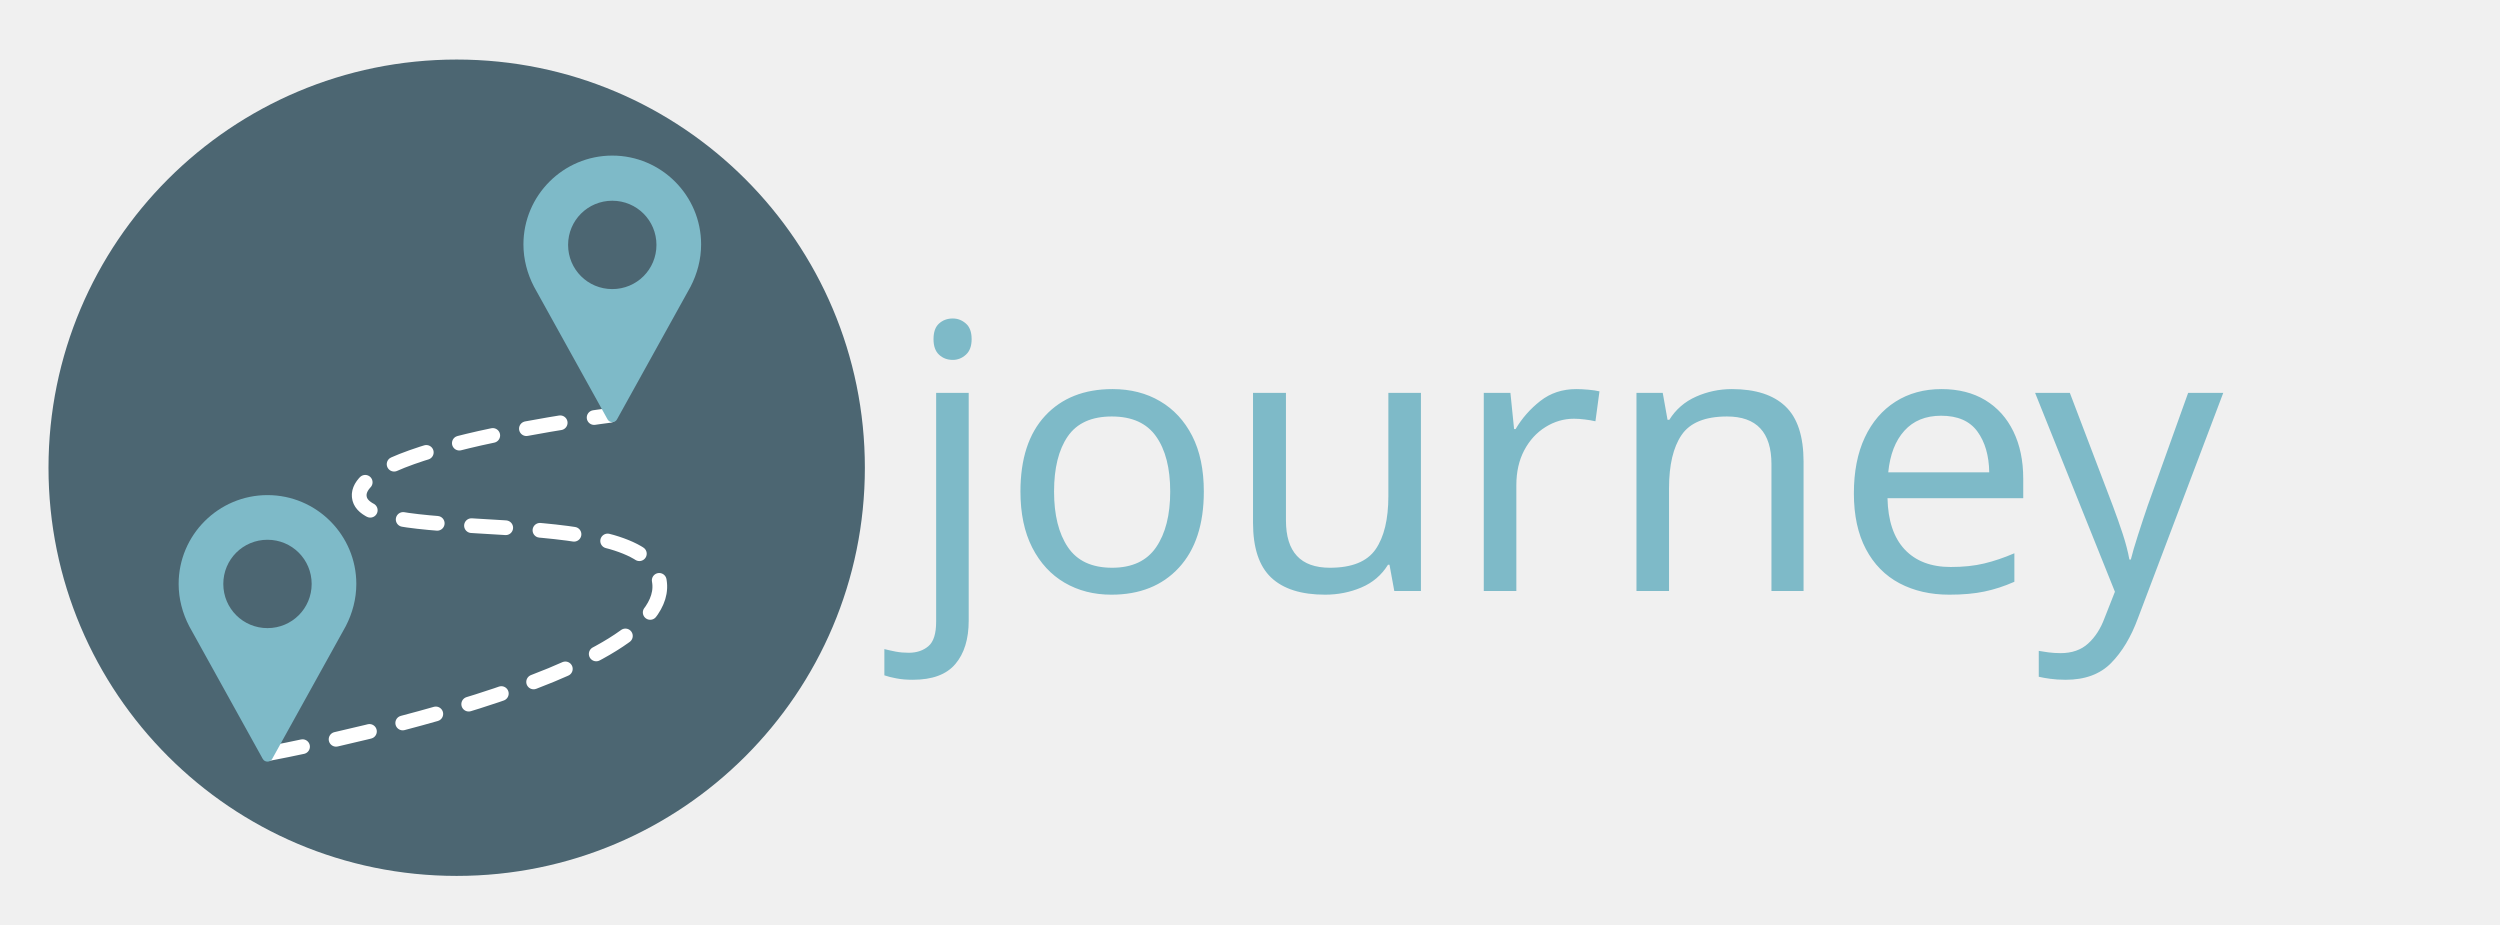
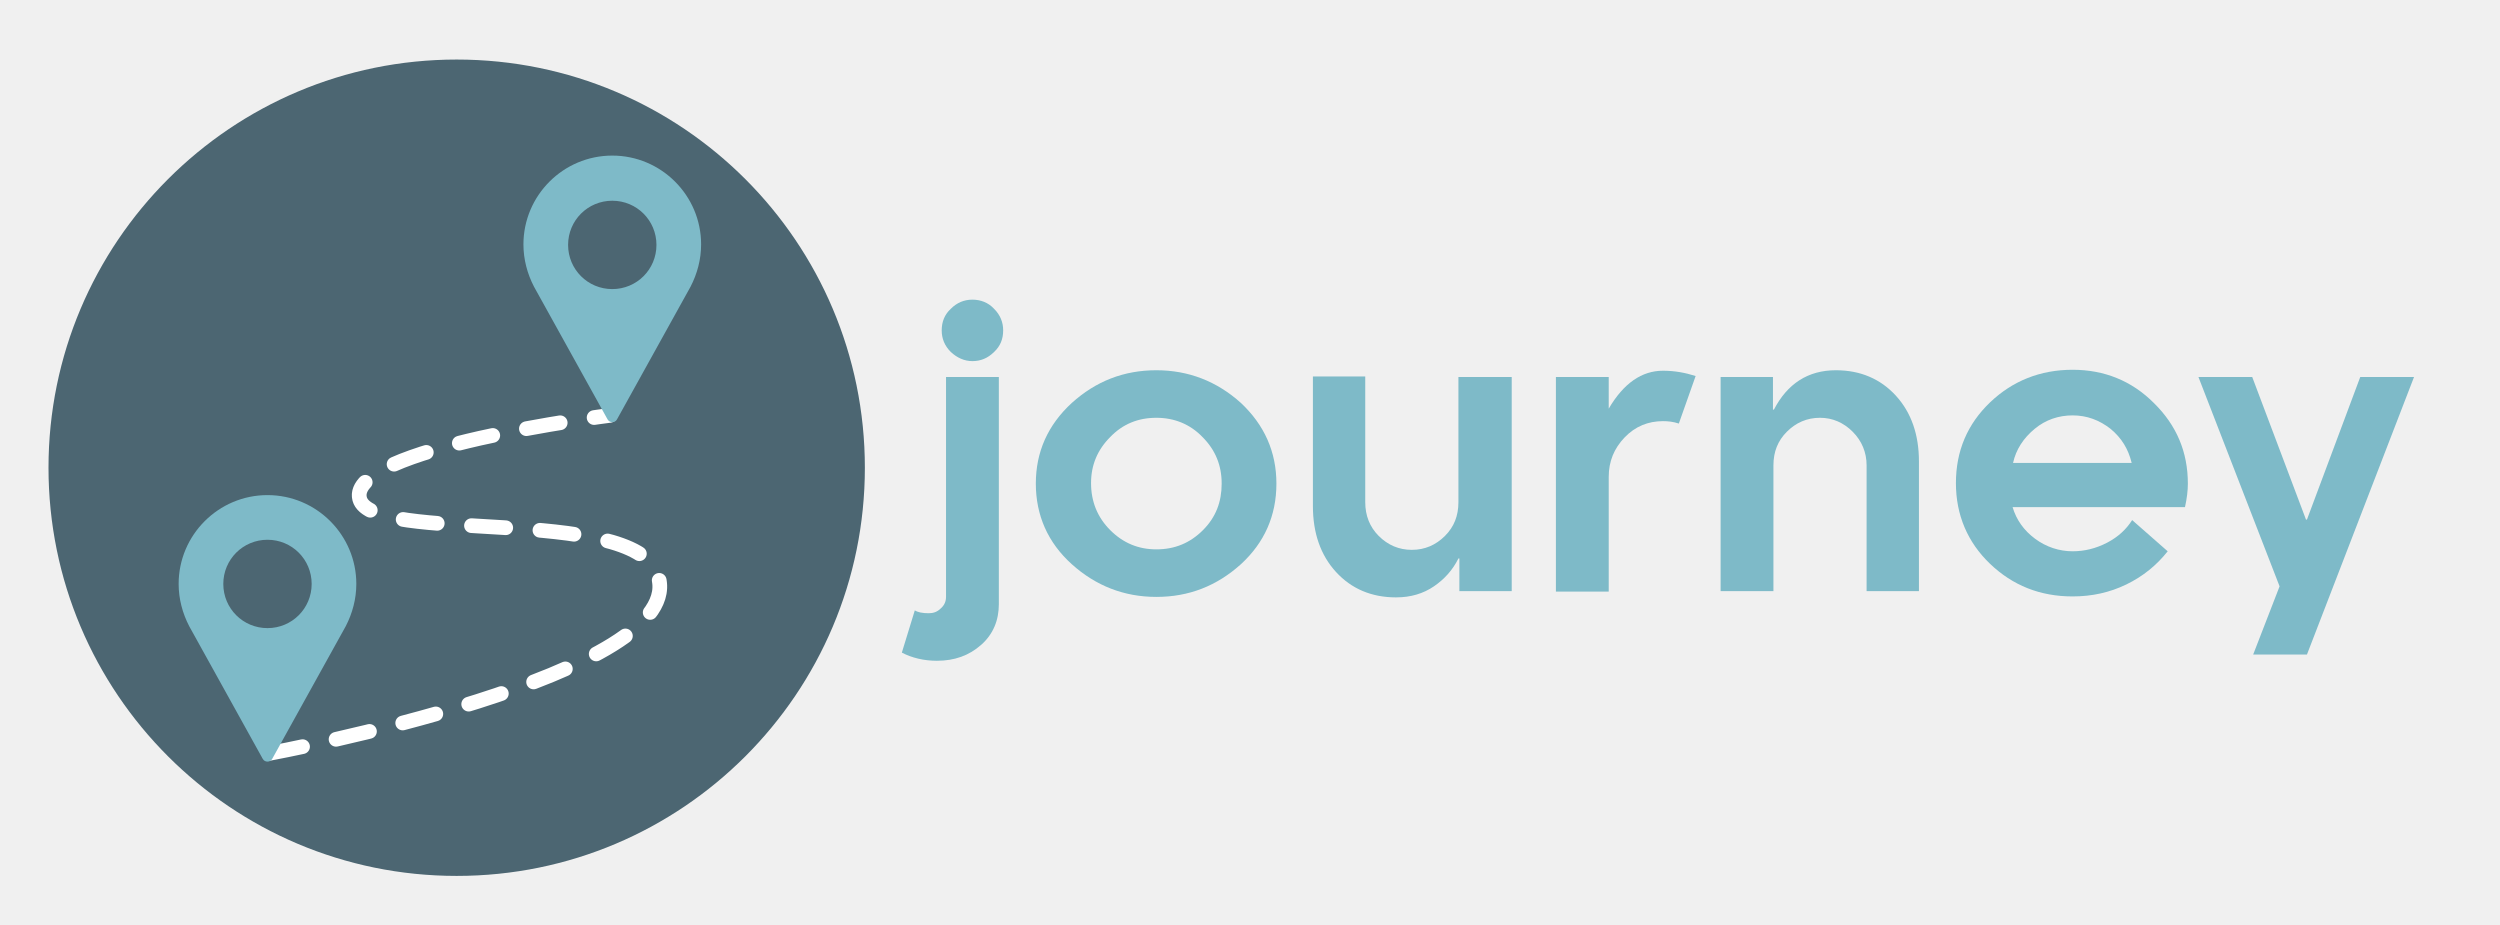
<svg xmlns="http://www.w3.org/2000/svg" version="1.1" id="Main" x="0px" y="0px" viewBox="0 0 520.6 192.6" style="enable-background:new 0 0 520.6 192.6;" xml:space="preserve">
  <style type="text/css">
- 	.st1{fill:#4C6672;}
- 	.st4{fill:#7EBAC8;}
- 	.st9{fill:none;stroke:#FFFFFF;stroke-width:3.062;stroke-linecap:round;stroke-miterlimit:10;stroke-dasharray:7.145;}
- 	.st13{font-family:'Kaleko105-Bold';}
- 	.st14{font-size:77px;}
+ 	.st0{fill:#4C6672;}
+ 	.st1{fill:none;stroke:#FFFFFF;stroke-width:3.062;stroke-linecap:round;stroke-miterlimit:10;stroke-dasharray:7.145;}
+ 	.st2{fill:#7EBAC8;}
+ 	.st3{enable-background:new    ;}
</style>
  <g id="Logo">
-     <circle id="background" class="st1" cx="95.1" cy="97.4" r="85" />
+     <circle id="background" class="st0" cx="95.1" cy="97.4" r="85" />
    <g id="journey_logo">
-       <path class="st9" d="M56,156.9c0,0,88.8-16.4,80.9-37.4c-5.4-14.4-59.5-6.1-62-15.6C72.1,93.4,127,86.5,127,86.5" />
-       <path class="st4" d="M127.5,32.4c-10.2,0-18.5,8.3-18.5,18.5c0,3.1,0.8,6.1,2.2,8.8l15.3,27.6c0.2,0.4,0.6,0.6,1,0.6    s0.8-0.2,1-0.6l15.3-27.6c1.4-2.7,2.2-5.7,2.2-8.8C146,40.7,137.7,32.4,127.5,32.4z M127.5,60.2c-5.1,0-9.2-4.1-9.2-9.2    s4.1-9.2,9.2-9.2c5.1,0,9.2,4.1,9.2,9.2S132.6,60.2,127.5,60.2z" />
-       <path class="st4" d="M55.7,103.1c-10.2,0-18.5,8.3-18.5,18.5c0,3.1,0.8,6.1,2.2,8.8L54.7,158c0.2,0.4,0.6,0.6,1,0.6    c0.4,0,0.8-0.2,1-0.6l15.3-27.6c1.4-2.7,2.2-5.7,2.2-8.8C74.2,111.4,65.9,103.1,55.7,103.1z M55.7,130.8c-5.1,0-9.2-4.1-9.2-9.2    s4.1-9.2,9.2-9.2s9.2,4.1,9.2,9.2S60.8,130.8,55.7,130.8z" />
+       <path class="st1" d="M56,156.9c0,0,88.8-16.4,80.9-37.4c-5.4-14.4-59.5-6.1-62-15.6C72.1,93.4,127,86.5,127,86.5" />
+       <path class="st2" d="M127.5,32.4c-10.2,0-18.5,8.3-18.5,18.5c0,3.1,0.8,6.1,2.2,8.8l15.3,27.6c0.2,0.4,0.6,0.6,1,0.6    s0.8-0.2,1-0.6l15.3-27.6c1.4-2.7,2.2-5.7,2.2-8.8C146,40.7,137.7,32.4,127.5,32.4z M127.5,60.2c-5.1,0-9.2-4.1-9.2-9.2    s4.1-9.2,9.2-9.2c5.1,0,9.2,4.1,9.2,9.2S132.6,60.2,127.5,60.2z" />
+       <path class="st2" d="M55.7,103.1c-10.2,0-18.5,8.3-18.5,18.5c0,3.1,0.8,6.1,2.2,8.8L54.7,158c0.2,0.4,0.6,0.6,1,0.6s0.8-0.2,1-0.6    L72,130.4c1.4-2.7,2.2-5.7,2.2-8.8C74.2,111.4,65.9,103.1,55.7,103.1z M55.7,130.8c-5.1,0-9.2-4.1-9.2-9.2s4.1-9.2,9.2-9.2    s9.2,4.1,9.2,9.2S60.8,130.8,55.7,130.8z" />
    </g>
  </g>
-   <text id="text" transform="matrix(1 0 0 1 188.3956 123.0713)" class="st4 st13 st14">journey</text>
+   <g class="st3">
+     <path class="st2" d="M208,78.5v47.3c0,3.4-1.2,6.3-3.7,8.5c-2.5,2.2-5.5,3.3-9.2,3.3c-2.7,0-5.2-0.6-7.3-1.7l2.7-8.8   c0.6,0.4,1.6,0.6,2.9,0.6c1,0,1.8-0.3,2.5-1c0.7-0.6,1.1-1.4,1.1-2.4V78.5H208z M198,73.3c-1.3-1.3-1.9-2.8-1.9-4.5   c0-1.8,0.6-3.3,1.9-4.5c1.3-1.3,2.8-1.9,4.5-1.9s3.3,0.6,4.5,1.9c1.3,1.3,1.9,2.8,1.9,4.5c0,1.8-0.6,3.3-1.9,4.5   c-1.3,1.3-2.8,1.9-4.5,1.9S199.3,74.5,198,73.3z" />
+     <path class="st2" d="M265.8,100.7c0,6.7-2.5,12.3-7.4,16.8c-5,4.5-10.8,6.8-17.6,6.8c-6.7,0-12.6-2.3-17.6-6.8   c-5-4.5-7.5-10.2-7.5-16.8c0-6.6,2.5-12.2,7.5-16.8c5-4.5,10.8-6.8,17.6-6.8c6.7,0,12.6,2.3,17.6,6.8   C263.3,88.5,265.8,94.1,265.8,100.7z M254.4,100.7c0-3.8-1.3-7-4-9.7c-2.6-2.7-5.9-4-9.6-4c-3.8,0-7,1.3-9.6,4   c-2.7,2.7-4,5.9-4,9.6c0,3.8,1.3,7.1,4,9.8c2.7,2.7,5.9,4,9.6,4c3.8,0,7-1.3,9.7-4S254.4,104.5,254.4,100.7z" />
+     <path class="st2" d="M303.9,78.5h10.9v44.6h-10.9v-6.8h-0.2c-1.2,2.4-2.9,4.3-5.1,5.8c-2.2,1.5-4.8,2.3-7.9,2.3   c-5.1,0-9.3-1.8-12.5-5.3c-3.2-3.5-4.8-8.1-4.8-13.7v-27h10.9v26.2c0,2.7,0.9,5.1,2.8,7c1.9,1.9,4.2,2.9,6.9,2.9c2.7,0,5-1,6.9-2.9   c1.9-1.9,2.8-4.2,2.8-7V78.5z" />
+     <path class="st2" d="M346.3,77.2c2.4,0,4.6,0.4,6.8,1.1l-3.5,9.9c-1.2-0.4-2.3-0.5-3.3-0.5c-3.1,0-5.8,1.1-8,3.4   c-2.2,2.3-3.3,5-3.3,8.2v23.9H324V78.5H335v6.6C338.1,79.8,341.9,77.2,346.3,77.2z" />
+     <path class="st2" d="M369.2,123.1h-10.9V78.5h10.9v6.8h0.2c2.8-5.4,7.1-8.2,12.9-8.2c5.1,0,9.3,1.8,12.5,5.3   c3.2,3.5,4.8,8.1,4.8,13.7v27h-10.9V96.9c0-2.7-1-5.1-2.9-7c-1.9-1.9-4.2-2.9-6.8-2.9c-2.7,0-5,1-6.9,2.9c-1.9,1.9-2.8,4.2-2.8,7   V123.1z" />
+     <path class="st2" d="M455.6,100.7c0,1.5-0.2,3.1-0.6,4.9h-35.9c0.8,2.7,2.4,4.9,4.7,6.6s5,2.6,7.8,2.6c2.5,0,4.9-0.6,7.2-1.8   c2.3-1.2,4-2.8,5.2-4.7l7.4,6.5c-2.3,2.9-5.1,5.2-8.6,6.9c-3.5,1.7-7.2,2.5-11.2,2.5c-6.8,0-12.5-2.3-17.2-6.8   c-4.7-4.5-7.1-10.2-7.1-16.8c0-6.7,2.4-12.3,7.1-16.8s10.5-6.8,17.2-6.8c6.6,0,12.3,2.3,16.9,6.9   C453.3,88.6,455.6,94.2,455.6,100.7z M419.2,96.4h24.7c-0.7-2.9-2.1-5.2-4.4-7.1c-2.3-1.8-4.9-2.8-7.9-2.8c-2.9,0-5.6,0.9-7.9,2.8   C421.4,91.2,419.8,93.6,419.2,96.4z" />
+     <path class="st2" d="M502.7,78.5l-22.3,57.8h-11.2l5.5-14.2l-16.9-43.6H469l11.2,29.7h0.2l11.1-29.7H502.7z" />
+   </g>
</svg>
